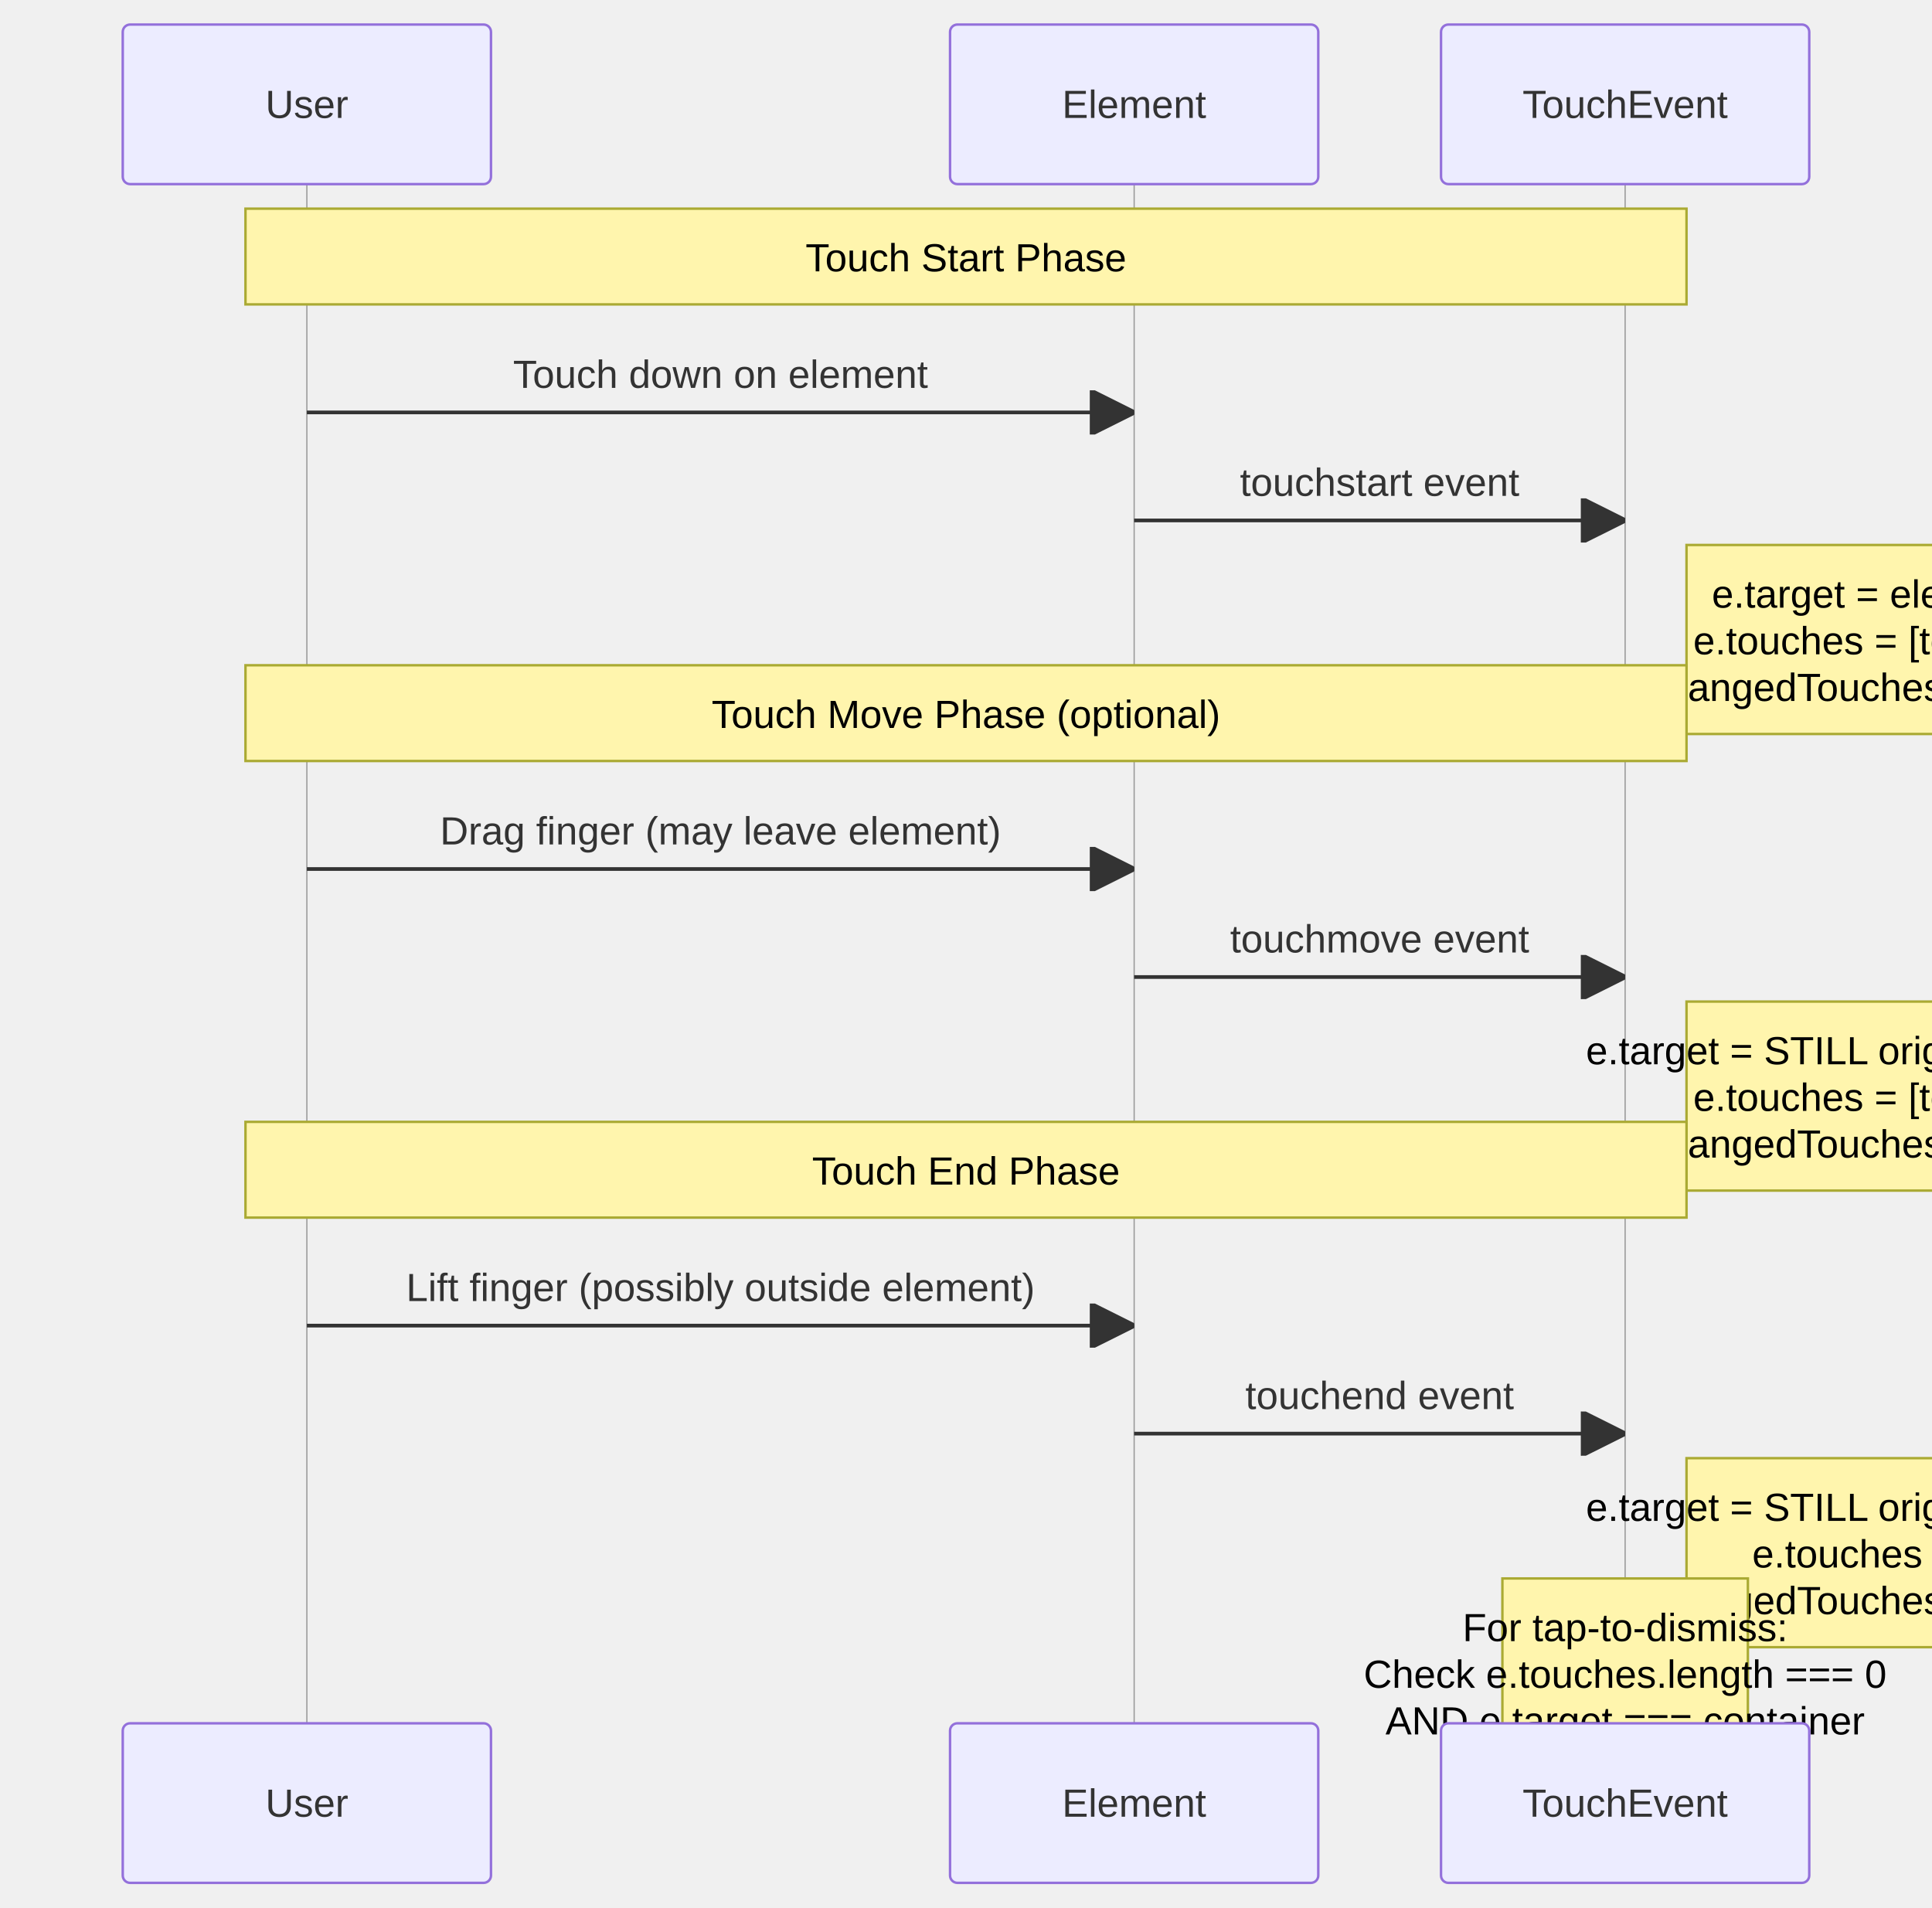
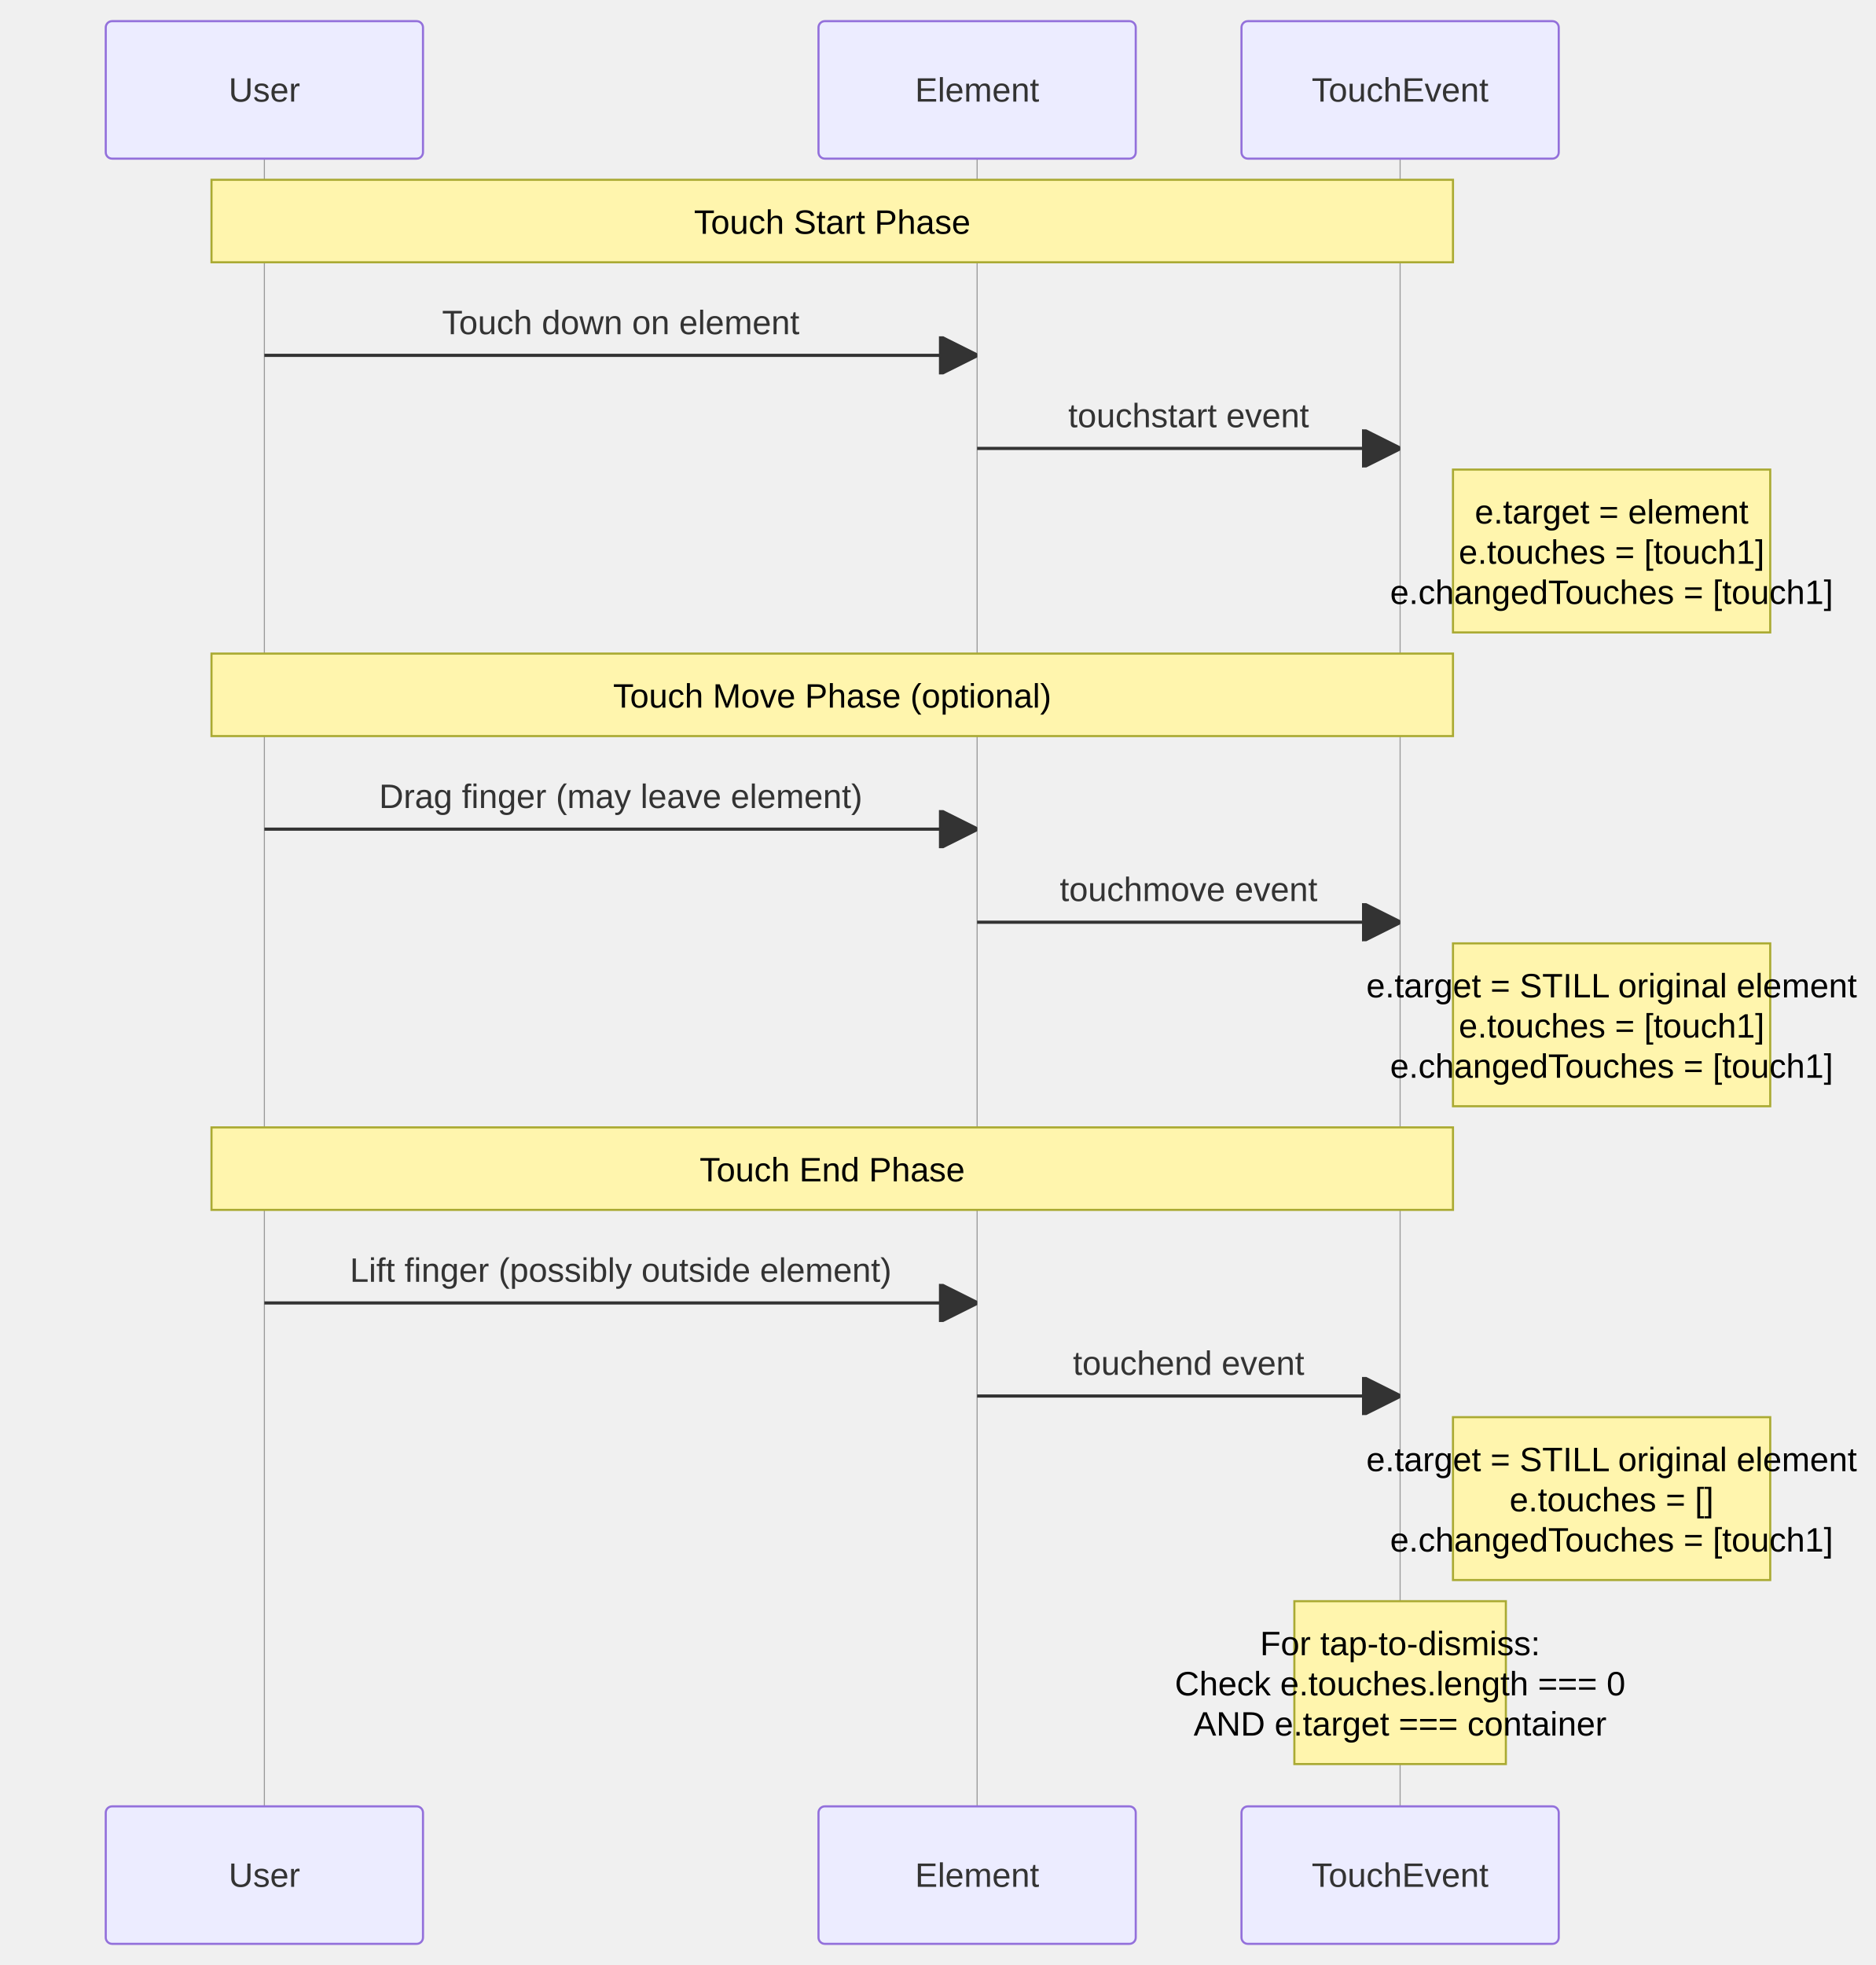
- <svg xmlns="http://www.w3.org/2000/svg" width="787" height="777" viewBox="-50 -10 787 777" class="mermaid">
+ <svg xmlns="http://www.w3.org/2000/svg" width="887" height="929" viewBox="-50 -10 887 929" class="mermaid">
  <style>

.mermaid {
  font-family: trebuchet ms, verdana, arial, sans-serif;
  font-size: 16px;
}

.node rect,
.node polygon,
.node circle,
.node ellipse,
.node path {
  fill: #ECECFF;
  stroke: #9370DB;
  stroke-width: 1px;
}

.node line {
  stroke: #9370DB;
  stroke-width: 1px;
}

.node .label {
  fill: #333333;
}

.node text {
  fill: #333333;
  font-family: trebuchet ms, verdana, arial, sans-serif;
  font-size: 16px;
}

.edge-path {
  fill: none;
  stroke: #333333;
  stroke-width: 1px;
}

.edge-label {
  fill: #333333;
  font-family: trebuchet ms, verdana, arial, sans-serif;
}

.edge-label-bg {
  fill: rgba(232, 232, 232, 0.8);
}

.subgraph {
  fill: #ffffde;
  stroke: #aaaa33;
  stroke-width: 1px;
}

.subgraph-title {
  fill: #333333;
  font-weight: bold;
}

.cluster rect {
  fill: #ffffde;
  stroke: #aaaa33;
  stroke-width: 1px;
  rx: 5px;
  ry: 5px;
}

.cluster-label {
  fill: #333333;
  font-family: trebuchet ms, verdana, arial, sans-serif;
  font-size: 16px;
  font-weight: bold;
}

marker path {
  fill: #333333;
  stroke: #333333;
}


.sequence-title {
  fill: #333333;
}

.actor {
  stroke: #9370DB;
  fill: #ECECFF;
}

.actor-box {
  stroke: #9370DB;
  fill: #ECECFF;
}

/* Actor text - no stroke (avoid outlined appearance) */
text.actor, text.actor &gt; tspan, text.actor-box, text.actor-label {
  fill: #333333;
  stroke: none;
}

.actor-line {
  stroke: #999999;
  stroke-width: 0.5px;
}

.messageLine0 {
  stroke-width: 1.5;
  stroke-dasharray: none;
  stroke: #333333;
}

.messageLine1 {
  stroke-width: 1.5;
  stroke-dasharray: 2, 2;
  stroke: #333333;
}

.message-line {
  stroke: #333333;
}

.messageText {
  fill: #333333;
  stroke: none;
}

.message-label {
  fill: #333333;
  stroke: none;
}

.note {
  stroke: #aaaa33;
  fill: #fff5ad;
}

.noteText, .noteText &gt; tspan {
  fill: black;
  stroke: none;
}

.note-text, .note-text &gt; tspan {
  fill: black;
  stroke: none;
}

.activation {
  fill: #f4f4f4;
  stroke: #666666;
}

.loopLine {
  stroke: #9370DB;
  fill: none;
  stroke-width: 2px;
  stroke-dasharray: 2, 2;
}

.loopText {
  fill: #333333;
}

.labelBox {
  stroke: #9370DB;
  fill: #ECECFF;
}

.sequence-marker-filled {
  fill: #333333;
  stroke: #333333;
}

.sequence-marker-open {
  fill: none;
  stroke: #333333;
}

.sequence-marker-cross {
  stroke: #333333;
}

.sequence-number {
  fill: #333333;
}

.sequenceNumber-circle {
  fill: #333333;
  stroke: #333333;
}

.sequenceNumber {
  fill: white;
}

  </style>
  <defs>
    <marker id="arrow-filled" viewBox="0 0 10 10" refX="10" refY="5" markerWidth="12" markerHeight="12" orient="auto">
      <path d="M 0 0 L 10 5 L 0 10 z" class="sequence-marker-filled" stroke-width="1" />
    </marker>
    <marker id="arrow-open" viewBox="0 0 10 10" refX="10" refY="5" markerWidth="12" markerHeight="12" orient="auto">
      <path d="M 0 0 L 10 5 L 0 10" class="sequence-marker-open" stroke-width="1" />
    </marker>
    <marker id="arrow-cross" viewBox="0 0 10 10" refX="5" refY="5" markerWidth="12" markerHeight="12" orient="auto">
      <line x1="0" y1="0" x2="10" y2="10" class="sequence-marker-cross" stroke-width="2" />
      <line x1="10" y1="0" x2="0" y2="10" class="sequence-marker-cross" stroke-width="2" />
    </marker>
    <marker id="sequencenumber" refX="15" refY="15" markerWidth="60" markerHeight="40" orient="auto">
      <circle cx="15" cy="15" r="6" class="sequence-number" />
    </marker>
  </defs>
  <g class="root">
    <g class="clusters">
-       <line x1="75" y1="65" x2="75" y2="692" class="actor-line" stroke-width="0.5px" />
-       <line x1="412" y1="65" x2="412" y2="692" class="actor-line" stroke-width="0.5px" />
-       <line x1="612" y1="65" x2="612" y2="692" class="actor-line" stroke-width="0.5px" />
+       <line x1="75" y1="65" x2="75" y2="844" class="actor-line" stroke-width="0.5px" />
+       <line x1="412" y1="65" x2="412" y2="844" class="actor-line" stroke-width="0.5px" />
+       <line x1="612" y1="65" x2="612" y2="844" class="actor-line" stroke-width="0.5px" />
    </g>
    <g class="edgePaths">
-       <line x1="75" y1="158" x2="412" y2="158" class="messageLine0" stroke-width="2" stroke="none" style="fill: none;" marker-end="url(#arrow-filled)" />
-       <line x1="412" y1="202" x2="612" y2="202" class="messageLine0" stroke-width="2" style="fill: none;" marker-end="url(#arrow-filled)" stroke="none" />
-       <line x1="75" y1="344" x2="412" y2="344" class="messageLine0" stroke="none" style="fill: none;" stroke-width="2" marker-end="url(#arrow-filled)" />
-       <line x1="412" y1="388" x2="612" y2="388" class="messageLine0" stroke-width="2" marker-end="url(#arrow-filled)" style="fill: none;" stroke="none" />
-       <line x1="75" y1="530" x2="412" y2="530" class="messageLine0" marker-end="url(#arrow-filled)" stroke-width="2" style="fill: none;" stroke="none" />
-       <line x1="412" y1="574" x2="612" y2="574" class="messageLine0" stroke="none" style="fill: none;" stroke-width="2" marker-end="url(#arrow-filled)" />
+       <line x1="75" y1="158" x2="412" y2="158" class="messageLine0" style="fill: none;" marker-end="url(#arrow-filled)" stroke-width="2" stroke="none" />
+       <line x1="412" y1="202" x2="612" y2="202" class="messageLine0" style="fill: none;" stroke="none" marker-end="url(#arrow-filled)" stroke-width="2" />
+       <line x1="75" y1="382" x2="412" y2="382" class="messageLine0" stroke-width="2" style="fill: none;" marker-end="url(#arrow-filled)" stroke="none" />
+       <line x1="412" y1="426" x2="612" y2="426" class="messageLine0" stroke-width="2" style="fill: none;" stroke="none" marker-end="url(#arrow-filled)" />
+       <line x1="75" y1="606" x2="412" y2="606" class="messageLine0" marker-end="url(#arrow-filled)" stroke="none" style="fill: none;" stroke-width="2" />
+       <line x1="412" y1="650" x2="612" y2="650" class="messageLine0" stroke-width="2" marker-end="url(#arrow-filled)" style="fill: none;" stroke="none" />
    </g>
    <g class="edgeLabels">
-       <text x="243.5" y="148" class="message-label" font-size="16" text-anchor="middle">Touch down on element</text>
+       <text x="243.5" y="148" class="message-label" text-anchor="middle" font-size="16">Touch down on element</text>
      <text x="512" y="192" class="message-label" font-size="16" text-anchor="middle">touchstart event</text>
-       <text x="243.5" y="334" class="message-label" text-anchor="middle" font-size="16">Drag finger (may leave element)</text>
-       <text x="512" y="378" class="message-label" font-size="16" text-anchor="middle">touchmove event</text>
-       <text x="243.5" y="520" class="message-label" font-size="16" text-anchor="middle">Lift finger (possibly outside element)</text>
-       <text x="512" y="564" class="message-label" text-anchor="middle" font-size="16">touchend event</text>
+       <text x="243.5" y="372" class="message-label" font-size="16" text-anchor="middle">Drag finger (may leave element)</text>
+       <text x="512" y="416" class="message-label" text-anchor="middle" font-size="16">touchmove event</text>
+       <text x="243.5" y="596" class="message-label" text-anchor="middle" font-size="16">Lift finger (possibly outside element)</text>
+       <text x="512" y="640" class="message-label" text-anchor="middle" font-size="16">touchend event</text>
    </g>
    <g class="nodes">

    </g>
    <g class="actor">
-       <rect x="0" y="0" width="150" height="65" rx="3" ry="3" class="actor actor-box" stroke-width="1" fill="#eaeaea" stroke="#666" />
-       <text x="75" y="32.5" class="actor actor-box" dominant-baseline="central" text-anchor="middle" font-size="16">User</text>
-     </g>
-     <g class="actor">
-       <rect x="337" y="0" width="150" height="65" rx="3" ry="3" class="actor actor-box" stroke-width="1" fill="#eaeaea" stroke="#666" />
-       <text x="412" y="32.5" class="actor actor-box" font-size="16" text-anchor="middle" dominant-baseline="central">Element</text>
-     </g>
-     <g class="actor">
-       <rect x="537" y="0" width="150" height="65" rx="3" ry="3" class="actor actor-box" stroke-width="1" stroke="#666" fill="#eaeaea" />
-       <text x="612" y="32.5" class="actor actor-box" text-anchor="middle" dominant-baseline="central" font-size="16">TouchEvent</text>
+       <rect x="0" y="0" width="150" height="65" rx="3" ry="3" class="actor actor-box" fill="#eaeaea" stroke-width="1" stroke="#666" />
+       <text x="75" y="32.5" class="actor actor-box" text-anchor="middle" dominant-baseline="central" font-size="16">User</text>
+     </g>
+     <g class="actor">
+       <rect x="337" y="0" width="150" height="65" rx="3" ry="3" class="actor actor-box" stroke-width="1" stroke="#666" fill="#eaeaea" />
+       <text x="412" y="32.5" class="actor actor-box" font-size="16" dominant-baseline="central" text-anchor="middle">Element</text>
+     </g>
+     <g class="actor">
+       <rect x="537" y="0" width="150" height="65" rx="3" ry="3" class="actor actor-box" stroke-width="1" fill="#eaeaea" stroke="#666" />
+       <text x="612" y="32.5" class="actor actor-box" text-anchor="middle" font-size="16" dominant-baseline="central">TouchEvent</text>
    </g>
    <g class="note">
      <rect x="50" y="75" width="587" height="39" class="note" stroke="#666" fill="#EDF2AE" />
-       <text x="343.5" y="80" class="noteText" font-size="16" dy="1em" text-anchor="middle" dominant-baseline="middle" alignment-baseline="middle">Touch Start Phase</text>
+       <text x="343.5" y="80" class="noteText" alignment-baseline="middle" text-anchor="middle" dy="1em" font-size="16" dominant-baseline="middle">Touch Start Phase</text>
    </g>
    <g class="note">
      <rect x="637" y="212" width="150" height="77" class="note" fill="#EDF2AE" stroke="#666" />
-       <text x="712" y="217" class="noteText" text-anchor="middle" dy="1em" alignment-baseline="middle" dominant-baseline="middle" font-size="16">e.target = element</text>
-       <text x="712" y="236" class="noteText" alignment-baseline="middle" text-anchor="middle" dy="1em" dominant-baseline="middle" font-size="16">e.touches = [touch1]</text>
-       <text x="712" y="255" class="noteText" dy="1em" dominant-baseline="middle" text-anchor="middle" font-size="16" alignment-baseline="middle">e.changedTouches = [touch1]</text>
-     </g>
-     <g class="note">
-       <rect x="50" y="261" width="587" height="39" class="note" fill="#EDF2AE" stroke="#666" />
-       <text x="343.5" y="266" class="noteText" dy="1em" dominant-baseline="middle" alignment-baseline="middle" text-anchor="middle" font-size="16">Touch Move Phase (optional)</text>
-     </g>
-     <g class="note">
-       <rect x="637" y="398" width="150" height="77" class="note" fill="#EDF2AE" stroke="#666" />
-       <text x="712" y="403" class="noteText" alignment-baseline="middle" dominant-baseline="middle" dy="1em" font-size="16" text-anchor="middle">e.target = STILL original element</text>
-       <text x="712" y="422" class="noteText" dominant-baseline="middle" font-size="16" alignment-baseline="middle" text-anchor="middle" dy="1em">e.touches = [touch1]</text>
-       <text x="712" y="441" class="noteText" alignment-baseline="middle" dy="1em" font-size="16" dominant-baseline="middle" text-anchor="middle">e.changedTouches = [touch1]</text>
-     </g>
-     <g class="note">
-       <rect x="50" y="447" width="587" height="39" class="note" stroke="#666" fill="#EDF2AE" />
-       <text x="343.5" y="452" class="noteText" font-size="16" text-anchor="middle" dy="1em" alignment-baseline="middle" dominant-baseline="middle">Touch End Phase</text>
-     </g>
-     <g class="note">
-       <rect x="637" y="584" width="150" height="77" class="note" stroke="#666" fill="#EDF2AE" />
-       <text x="712" y="589" class="noteText" text-anchor="middle" dominant-baseline="middle" dy="1em" alignment-baseline="middle" font-size="16">e.target = STILL original element</text>
-       <text x="712" y="608" class="noteText" text-anchor="middle" alignment-baseline="middle" font-size="16" dy="1em" dominant-baseline="middle">e.touches = []</text>
-       <text x="712" y="627" class="noteText" dominant-baseline="middle" dy="1em" text-anchor="middle" font-size="16" alignment-baseline="middle">e.changedTouches = [touch1]</text>
-     </g>
-     <g class="note">
-       <rect x="562" y="633" width="100" height="77" class="note" fill="#EDF2AE" stroke="#666" />
-       <text x="612" y="638" class="noteText" alignment-baseline="middle" text-anchor="middle" dy="1em" dominant-baseline="middle" font-size="16">For tap-to-dismiss:</text>
-       <text x="612" y="657" class="noteText" font-size="16" dominant-baseline="middle" dy="1em" alignment-baseline="middle" text-anchor="middle">Check e.touches.length === 0</text>
-       <text x="612" y="676" class="noteText" alignment-baseline="middle" dy="1em" text-anchor="middle" dominant-baseline="middle" font-size="16">AND e.target === container</text>
-     </g>
-     <g class="actor">
-       <rect x="0" y="692" width="150" height="65" rx="3" ry="3" class="actor actor-box" fill="#eaeaea" stroke-width="1" stroke="#666" />
-       <text x="75" y="724.5" class="actor actor-box" font-size="16" text-anchor="middle" dominant-baseline="central">User</text>
-     </g>
-     <g class="actor">
-       <rect x="337" y="692" width="150" height="65" rx="3" ry="3" class="actor actor-box" fill="#eaeaea" stroke-width="1" stroke="#666" />
-       <text x="412" y="724.5" class="actor actor-box" font-size="16" dominant-baseline="central" text-anchor="middle">Element</text>
-     </g>
-     <g class="actor">
-       <rect x="537" y="692" width="150" height="65" rx="3" ry="3" class="actor actor-box" stroke-width="1" fill="#eaeaea" stroke="#666" />
-       <text x="612" y="724.5" class="actor actor-box" font-size="16" text-anchor="middle" dominant-baseline="central">TouchEvent</text>
+       <text x="712" y="217" class="noteText" dominant-baseline="middle" font-size="16" alignment-baseline="middle" dy="1em" text-anchor="middle">e.target = element</text>
+       <text x="712" y="236" class="noteText" text-anchor="middle" alignment-baseline="middle" font-size="16" dominant-baseline="middle" dy="1em">e.touches = [touch1]</text>
+       <text x="712" y="255" class="noteText" font-size="16" alignment-baseline="middle" text-anchor="middle" dominant-baseline="middle" dy="1em">e.changedTouches = [touch1]</text>
+     </g>
+     <g class="note">
+       <rect x="50" y="299" width="587" height="39" class="note" stroke="#666" fill="#EDF2AE" />
+       <text x="343.5" y="304" class="noteText" alignment-baseline="middle" dominant-baseline="middle" text-anchor="middle" dy="1em" font-size="16">Touch Move Phase (optional)</text>
+     </g>
+     <g class="note">
+       <rect x="637" y="436" width="150" height="77" class="note" fill="#EDF2AE" stroke="#666" />
+       <text x="712" y="441" class="noteText" alignment-baseline="middle" text-anchor="middle" dy="1em" dominant-baseline="middle" font-size="16">e.target = STILL original element</text>
+       <text x="712" y="460" class="noteText" alignment-baseline="middle" font-size="16" text-anchor="middle" dy="1em" dominant-baseline="middle">e.touches = [touch1]</text>
+       <text x="712" y="479" class="noteText" alignment-baseline="middle" dy="1em" font-size="16" dominant-baseline="middle" text-anchor="middle">e.changedTouches = [touch1]</text>
+     </g>
+     <g class="note">
+       <rect x="50" y="523" width="587" height="39" class="note" fill="#EDF2AE" stroke="#666" />
+       <text x="343.5" y="528" class="noteText" text-anchor="middle" dominant-baseline="middle" font-size="16" alignment-baseline="middle" dy="1em">Touch End Phase</text>
+     </g>
+     <g class="note">
+       <rect x="637" y="660" width="150" height="77" class="note" stroke="#666" fill="#EDF2AE" />
+       <text x="712" y="665" class="noteText" text-anchor="middle" font-size="16" dominant-baseline="middle" alignment-baseline="middle" dy="1em">e.target = STILL original element</text>
+       <text x="712" y="684" class="noteText" text-anchor="middle" dominant-baseline="middle" dy="1em" alignment-baseline="middle" font-size="16">e.touches = []</text>
+       <text x="712" y="703" class="noteText" dy="1em" dominant-baseline="middle" font-size="16" text-anchor="middle" alignment-baseline="middle">e.changedTouches = [touch1]</text>
+     </g>
+     <g class="note">
+       <rect x="562" y="747" width="100" height="77" class="note" stroke="#666" fill="#EDF2AE" />
+       <text x="612" y="752" class="noteText" text-anchor="middle" dominant-baseline="middle" font-size="16" dy="1em" alignment-baseline="middle">For tap-to-dismiss:</text>
+       <text x="612" y="771" class="noteText" text-anchor="middle" dy="1em" alignment-baseline="middle" dominant-baseline="middle" font-size="16">Check e.touches.length === 0</text>
+       <text x="612" y="790" class="noteText" dy="1em" dominant-baseline="middle" font-size="16" alignment-baseline="middle" text-anchor="middle">AND e.target === container</text>
+     </g>
+     <g class="actor">
+       <rect x="0" y="844" width="150" height="65" rx="3" ry="3" class="actor actor-box" stroke="#666" stroke-width="1" fill="#eaeaea" />
+       <text x="75" y="876.5" class="actor actor-box" dominant-baseline="central" text-anchor="middle" font-size="16">User</text>
+     </g>
+     <g class="actor">
+       <rect x="337" y="844" width="150" height="65" rx="3" ry="3" class="actor actor-box" stroke-width="1" fill="#eaeaea" stroke="#666" />
+       <text x="412" y="876.5" class="actor actor-box" font-size="16" text-anchor="middle" dominant-baseline="central">Element</text>
+     </g>
+     <g class="actor">
+       <rect x="537" y="844" width="150" height="65" rx="3" ry="3" class="actor actor-box" stroke-width="1" stroke="#666" fill="#eaeaea" />
+       <text x="612" y="876.5" class="actor actor-box" dominant-baseline="central" text-anchor="middle" font-size="16">TouchEvent</text>
    </g>
  </g>
</svg>
